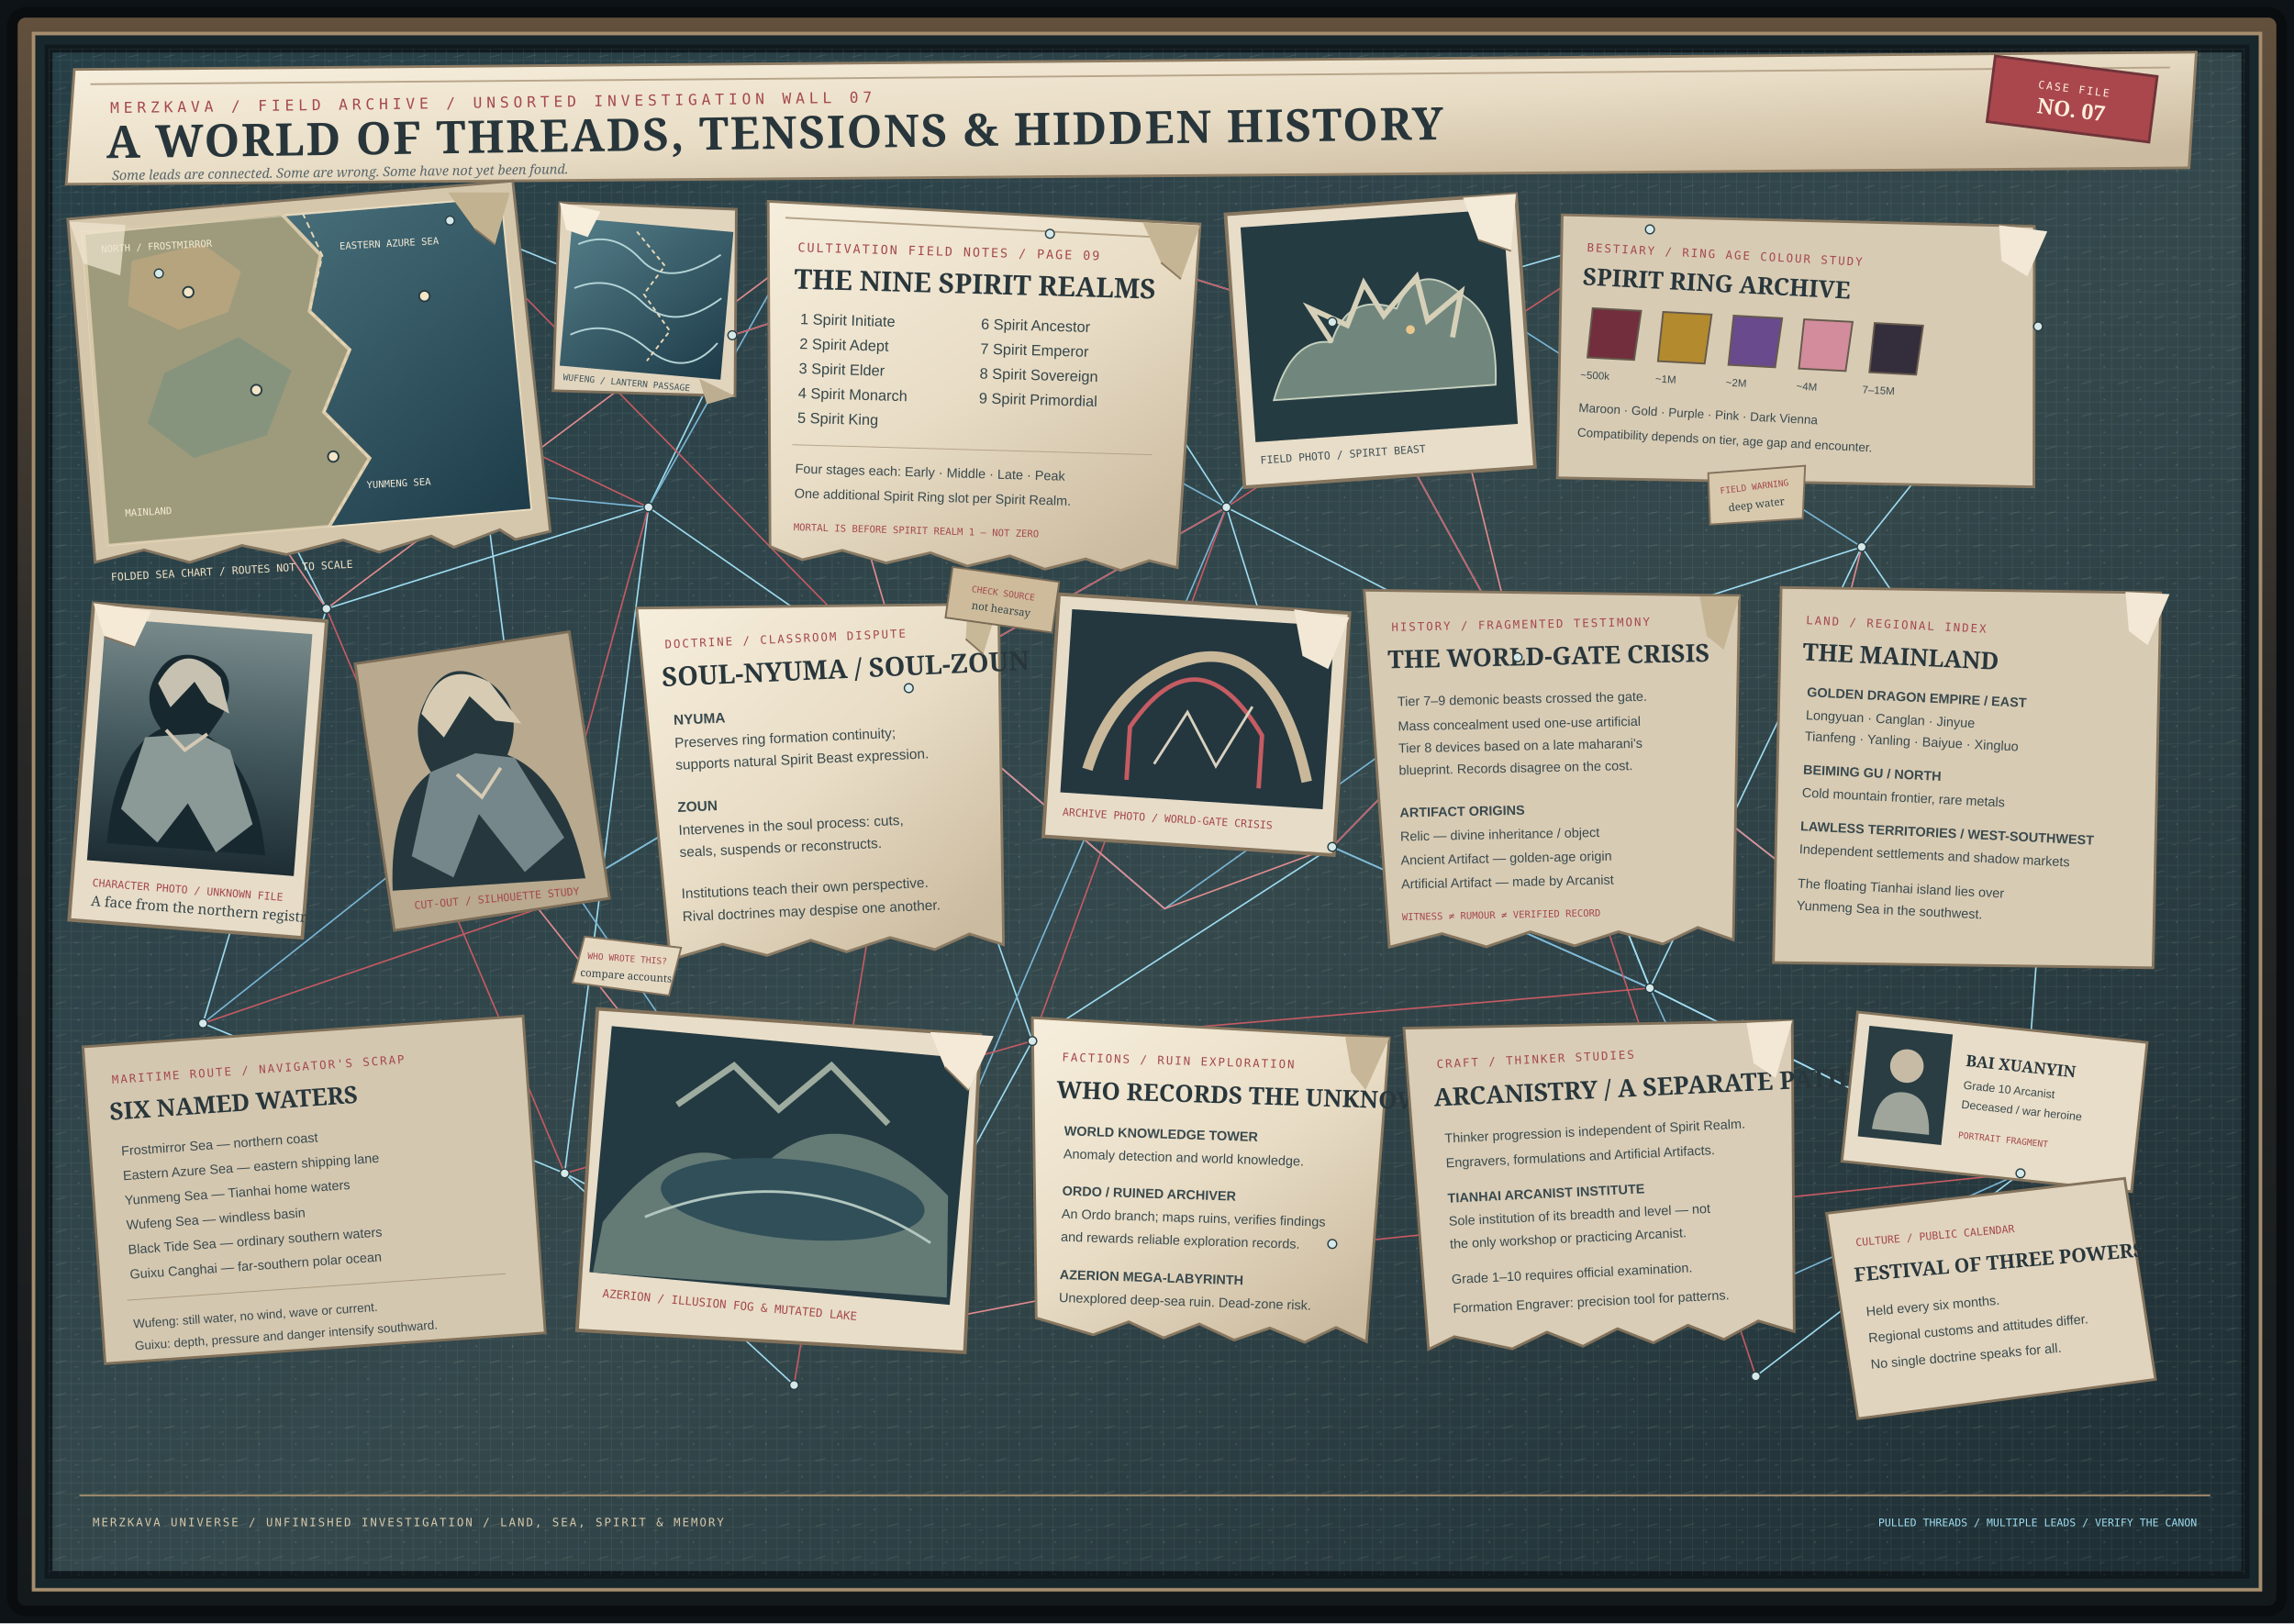
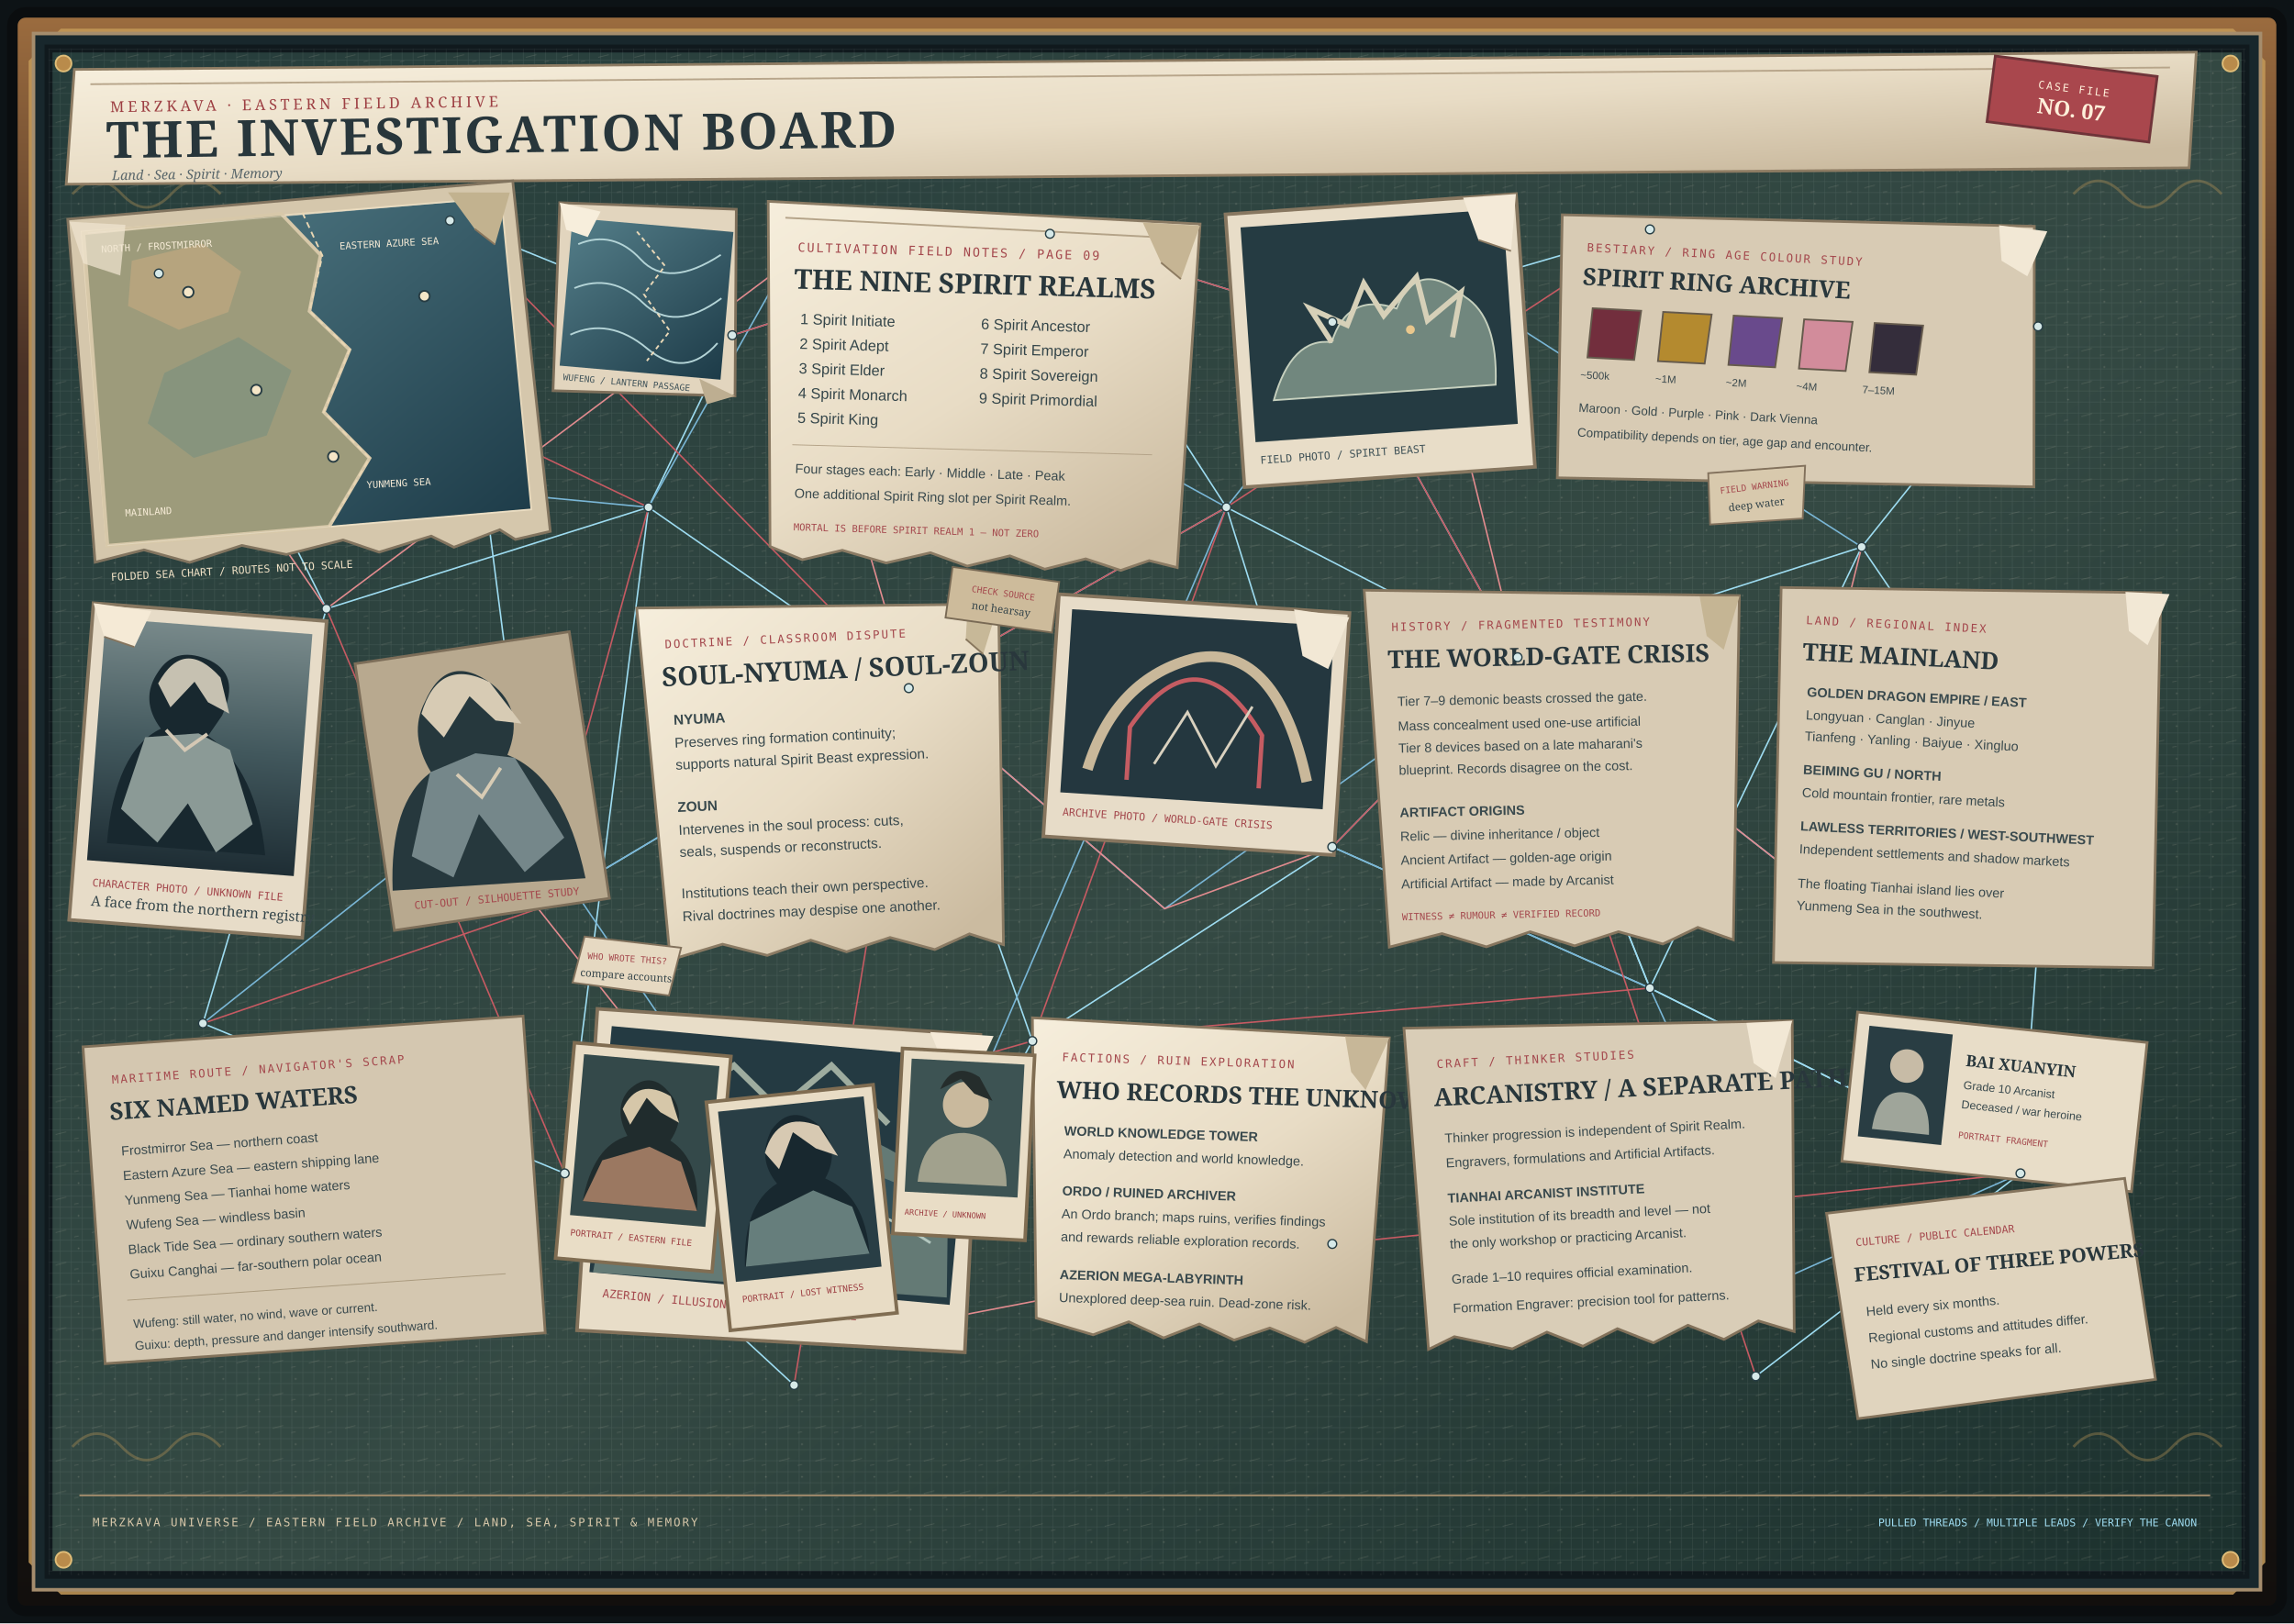
<svg xmlns="http://www.w3.org/2000/svg" width="2600" height="1840" viewBox="0 0 2600 1840" role="img" aria-labelledby="title desc">
  <defs>
    <linearGradient id="frame" x2="0" y2="1">
-       <stop stop-color="#62503D" />
-       <stop offset=".45" stop-color="#282827" />
-       <stop offset="1" stop-color="#14191C" />
+       <stop stop-color="#9A6B3E" />
+       <stop offset=".22" stop-color="#493126" />
+       <stop offset=".62" stop-color="#241D19" />
+       <stop offset="1" stop-color="#120F0D" />
    </linearGradient>
    <linearGradient id="board" x2="1" y2="1">
-       <stop stop-color="#263E46" />
-       <stop offset=".55" stop-color="#34484C" />
-       <stop offset="1" stop-color="#1C2D33" />
+       <stop stop-color="#263D3B" />
+       <stop offset=".55" stop-color="#344943" />
+       <stop offset="1" stop-color="#1B302D" />
    </linearGradient>
    <linearGradient id="aged" x2=".8" y2="1">
      <stop stop-color="#F6EEDC" />
      <stop offset=".55" stop-color="#E8DCC5" />
      <stop offset="1" stop-color="#CBBBA0" />
    </linearGradient>
    <linearGradient id="photo" x2="0" y2="1">
      <stop stop-color="#78898A" />
      <stop offset=".5" stop-color="#42585D" />
      <stop offset="1" stop-color="#1E2D34" />
    </linearGradient>
    <linearGradient id="sea" x2="1" y2="1">
      <stop stop-color="#547E89" />
      <stop offset="1" stop-color="#1D3B48" />
    </linearGradient>
    <pattern id="cloth" width="25" height="25" patternUnits="userSpaceOnUse">
      <path d="M0 6H25M0 18H25M6 0V25M18 0V25" stroke="#C8D7D0" stroke-width=".55" opacity=".13" />
    </pattern>
    <pattern id="dust" width="41" height="37" patternUnits="userSpaceOnUse">
      <circle cx="7" cy="9" r="1" fill="#EDE2CD" opacity=".18" />
      <path d="M22 28l12-3M2 33l5-1" stroke="#EDE2CD" opacity=".13" />
    </pattern>
  </defs>
  <rect width="2600" height="1840" fill="#0D1316" />
  <rect x="14" y="14" width="2572" height="1812" rx="15" fill="url(#frame)" stroke="#0A0D0F" stroke-width="12" />
+   <path d="M35 70L70 35H2530L2565 70V1770L2530 1805H70L35 1770Z" fill="none" stroke="#C49A58" stroke-width="5" opacity=".85" />
+   <path d="M48 92Q130 42 212 92T376 92M2224 92Q2306 42 2388 92T2550 92M48 1750Q130 1800 212 1750T376 1750M2224 1750Q2306 1800 2388 1750T2550 1750" fill="none" stroke="#C49A58" stroke-width="3" opacity=".65" />
  <rect x="38" y="38" width="2524" height="1764" fill="#18272C" stroke="#A58D6D" stroke-width="4" />
  <rect x="55" y="55" width="2490" height="1730" fill="url(#board)" stroke="#10191D" stroke-width="9" />
  <rect x="55" y="55" width="2490" height="1730" fill="url(#cloth)" />
  <rect x="55" y="55" width="2490" height="1730" fill="url(#dust)" />
+   <g fill="none" stroke="#C49A58" stroke-width="3" opacity=".34">
+     <path d="M82 220Q110 190 138 220Q166 250 194 220Q222 190 250 220M2350 1640Q2378 1610 2406 1640Q2434 1670 2462 1640Q2490 1610 2518 1640" />
+     <path d="M82 1640Q110 1610 138 1640Q166 1670 194 1640Q222 1610 250 1640M2350 220Q2378 190 2406 220Q2434 250 2462 220Q2490 190 2518 220" />
+   </g>
+   <g fill="#B98B4B" stroke="#E0BD78" stroke-width="2">
+     <circle cx="72" cy="72" r="9" />
+     <circle cx="2528" cy="72" r="9" />
+     <circle cx="72" cy="1768" r="9" />
+     <circle cx="2528" cy="1768" r="9" />
+   </g>
  <g transform="rotate(-.8 1280 125)">
    <path d="M85 62L2490 76L2480 207L74 192Z" fill="url(#aged)" stroke="#8E7C63" stroke-width="3" />
    <path d="M103 79L2460 93" stroke="#B7A58A" stroke-width="2" />
-     <text x="125" y="112" font-family="monospace" font-size="17" letter-spacing="5" fill="#A4484D">MERZKAVA / FIELD ARCHIVE / UNSORTED INVESTIGATION WALL 07</text>
-     <text x="120" y="163" font-family="Georgia,serif" font-size="51" font-weight="bold" letter-spacing="2" fill="#28363B">A WORLD OF THREADS, TENSIONS &amp; HIDDEN HISTORY</text>
-     <text x="126" y="188" font-family="Georgia,serif" font-size="15" font-style="italic" fill="#59666A">Some leads are connected. Some are wrong. Some have not yet been found.</text>
+     <text x="125" y="111" font-family="serif" font-size="17" letter-spacing="4" fill="#9D3F43">MERZKAVA · EASTERN FIELD ARCHIVE</text>
+     <text x="120" y="163" font-family="Georgia,serif" font-size="57" font-weight="bold" letter-spacing="3" fill="#28363B">THE INVESTIGATION BOARD</text>
+     <text x="126" y="188" font-family="serif" font-size="15" font-style="italic" fill="#59666A">Land · Sea · Spirit · Memory</text>
    <g transform="rotate(8 2350 135)">
      <rect x="2255" y="90" width="185" height="75" fill="#A9474D" stroke="#6F3439" stroke-width="3" />
      <text x="2348" y="120" text-anchor="middle" font-family="monospace" font-size="12" letter-spacing="2" fill="#FFF0DA">CASE FILE</text>
      <text x="2348" y="148" text-anchor="middle" font-family="Georgia,serif" font-size="24" font-weight="bold" fill="#FFF0DA">NO. 07</text>
    </g>
  </g>
  <g fill="none" stroke-linecap="round" stroke-linejoin="round">
    <g stroke-width="1.7">
      <g stroke="#9EDCF1">
        <path d="M180 310L510 250L830 380L1190 265L1510 365L1870 260L2310 370" />
        <path d="M180 310L370 690L735 575L1030 780L1390 575L1720 745L2110 620L2310 370" />
        <path d="M510 250L610 1030L1030 780L1170 1180L1510 960L1870 1120L2290 1330" />
        <path d="M830 380L735 575L640 1330L990 1510L1170 1180L1510 1410" />
        <path d="M1190 265L1390 575L1510 960L1720 745L1870 1120L2110 620" />
        <path d="M1510 365L1720 745L1870 1120L2290 1330" />
        <path d="M370 690L230 1160L640 1330L900 1570" />
        <path d="M2110 620L2320 930L2290 1330L1990 1560" />
      </g>
      <g stroke="#79B6D6">
        <path d="M260 530L735 575L890 300L1390 575L1610 300L2110 620" />
        <path d="M610 1030L1030 780L1320 1030L1720 745L2020 980L2320 930" />
        <path d="M230 1160L570 890L990 1510L1390 575" />
        <path d="M1510 960L1870 1120L2020 1450L2290 1330" />
      </g>
      <g stroke="#C65A62">
        <path d="M180 310L735 575L610 1030L230 1160" />
        <path d="M510 250L1030 780L1390 575L1870 260" />
        <path d="M830 380L1190 265L1510 365L1720 745L1510 960" />
        <path d="M370 690L640 1330L1170 1180L1870 1120" />
        <path d="M1030 780L900 1570" />
        <path d="M1720 745L1990 1560" />
        <path d="M1390 575L1170 1180L1510 1410L2290 1330" />
      </g>
      <g stroke="#E28B8E">
        <path d="M260 530L370 690L890 300L1190 265" />
        <path d="M890 300L1030 780L1320 1030L1510 960" />
        <path d="M1610 300L1720 745L2020 980L2110 620" />
        <path d="M570 890L610 1030L990 1510L1510 1410" />
      </g>
    </g>
  </g>
  <g transform="rotate(-3.1 330 450)">
    <path d="M88 235L594 219L615 618L575 625L558 613L505 630L480 616L420 631L380 615L315 628L265 615L205 631L154 614L98 625Z" fill="#D5C7AC" stroke="#82745F" stroke-width="3" />
    <path d="M103 250L580 237L595 592L112 607Z" fill="url(#sea)" stroke="#E8D9BC" stroke-width="2" />
    <path d="M105 252L330 242L372 291L356 354L399 400L366 469L415 524L365 599L113 607Z" fill="#9D9B7B" stroke="#D7C8A9" stroke-width="4" />
    <path d="M158 286L239 271L281 305L264 350L207 367L151 337Z" fill="#B6A47E" />
    <path d="M188 415L274 379L332 420L300 492L216 513L166 471Z" fill="#87947D" />
    <path d="M354 242L374 292L356 354L399 400L366 469L415 524L365 599" fill="none" stroke="#E9D6B3" stroke-width="2" stroke-dasharray="7 5" />
    <path d="M110 252L580 237M113 607L595 592" stroke="#F0E5D0" opacity=".5" />
    <g fill="#F5E6C7" stroke="#273C43" stroke-width="2">
      <circle cx="220" cy="325" r="6" />
      <circle cx="291" cy="440" r="6" />
      <circle cx="374" cy="520" r="6" />
      <circle cx="487" cy="344" r="6" />
    </g>
    <g font-family="monospace" font-size="11" fill="#F6EBD6">
      <text x="124" y="275">NORTH / FROSTMIRROR</text>
      <text x="394" y="286">EASTERN AZURE SEA</text>
      <text x="410" y="558">YUNMENG SEA</text>
      <text x="135" y="575">MAINLAND</text>
    </g>
    <path d="M90 238L153 245L144 302L103 286Z" fill="#F0E4D0" opacity=".72" />
    <path d="M520 228L590 232L570 290L548 271Z" fill="#C2B28F" />
    <path d="M548 271L570 290" stroke="#87755D" stroke-width="2" />
    <text x="115" y="647" font-family="monospace" font-size="12" fill="#F1E2C6">FOLDED SEA CHART / ROUTES NOT TO SCALE</text>
  </g>
  <g transform="rotate(5 690 340)">
    <path d="M625 235L825 225L842 436L636 448Z" fill="#E2D5BE" stroke="#7F705B" stroke-width="3" />
    <rect x="641" y="251" width="183" height="168" fill="url(#sea)" />
    <path d="M650 280Q688 260 722 291T812 278M650 330Q691 309 729 340T817 327M650 383Q692 359 738 391T817 378" fill="none" stroke="#B4D4D7" stroke-width="2" />
    <path d="M715 260L750 296L729 330L762 369L739 405" fill="none" stroke="#E9D8B7" stroke-width="2" stroke-dasharray="5 4" />
    <text x="646" y="435" font-family="monospace" font-size="10" fill="#41545A">WUFENG / LANTERN PASSAGE</text>
    <path d="M625 235L672 241L660 271L635 265Z" fill="#F7EEDC" />
    <path d="M800 420L842 436L811 448Z" fill="#BDAE91" />
  </g>
  <g transform="rotate(1.6 1110 435)">
    <path d="M865 235L1355 247L1340 637L1308 630L1276 642L1236 630L1190 643L1150 629L1102 642L1060 628L1010 641L960 628L915 640L878 626Z" fill="url(#aged)" stroke="#8A7A63" stroke-width="3" />
    <path d="M885 253L1335 264" stroke="#B4A388" stroke-width="2" />
    <text x="900" y="291" font-family="monospace" font-size="14" letter-spacing="2" fill="#A4484D">CULTIVATION FIELD NOTES / PAGE 09</text>
    <text x="897" y="333" font-family="Georgia,serif" font-size="31" font-weight="bold" fill="#29373C">THE NINE SPIRIT REALMS</text>
    <g font-family="Arial" font-size="17" fill="#35464A">
      <text x="905" y="373">1 Spirit Initiate</text>
      <text x="905" y="401">2 Spirit Adept</text>
      <text x="905" y="429">3 Spirit Elder</text>
      <text x="905" y="457">4 Spirit Monarch</text>
      <text x="905" y="485">5 Spirit King</text>
      <text x="1110" y="373">6 Spirit Ancestor</text>
      <text x="1110" y="401">7 Spirit Emperor</text>
      <text x="1110" y="429">8 Spirit Sovereign</text>
      <text x="1110" y="457">9 Spirit Primordial</text>
    </g>
    <path d="M900 510L1308 510" stroke="#B4A388" />
    <text x="904" y="542" font-family="Arial" font-size="15" fill="#39494D">Four stages each: Early · Middle · Late · Peak</text>
    <text x="904" y="570" font-family="Arial" font-size="15" fill="#39494D">One additional Spirit Ring slot per Spirit Realm.</text>
    <text x="904" y="607" font-family="monospace" font-size="11" fill="#A4484D">MORTAL IS BEFORE SPIRIT REALM 1 — NOT ZERO</text>
    <path d="M1290 247L1355 249L1335 310L1312 292Z" fill="#C6B594" />
    <path d="M1312 292L1335 310" stroke="#8C7A60" stroke-width="2" />
  </g>
  <g transform="rotate(-4 1580 395)">
    <rect x="1400" y="230" width="330" height="310" fill="#E8DDC8" stroke="#877760" stroke-width="4" />
    <rect x="1416" y="246" width="298" height="244" fill="#253B42" />
    <path d="M1440 444Q1465 374 1510 383Q1532 327 1586 350Q1614 293 1664 342Q1700 368 1692 444Z" fill="#71877E" stroke="#C6D0BE" stroke-width="2" />
    <path d="M1510 383L1488 343L1529 365L1551 319L1571 357L1611 316L1620 366L1660 337L1647 387" fill="none" stroke="#D6D0B8" stroke-width="6" />
    <circle cx="1600" cy="375" r="5" fill="#E9C78D" />
    <text x="1420" y="515" font-family="monospace" font-size="12" fill="#405257">FIELD PHOTO / SPIRIT BEAST</text>
    <path d="M1670 230L1730 230L1720 294L1684 279Z" fill="#F4EAD8" />
    <path d="M1684 279L1720 294" stroke="#887760" stroke-width="2" />
  </g>
  <g transform="rotate(3 1890 450)">
    <path d="M1760 250L2295 235L2310 530L1770 548Z" fill="#D8CBB4" stroke="#877760" stroke-width="3" />
    <text x="1790" y="290" font-family="monospace" font-size="13" letter-spacing="2" fill="#A4484D">BESTIARY / RING AGE COLOUR STUDY</text>
    <text x="1787" y="328" font-family="Georgia,serif" font-size="27" font-weight="bold" fill="#29373C">SPIRIT RING ARCHIVE</text>
    <g stroke="#655A4C" stroke-width="2">
      <path d="M1800 354L1855 354L1850 410L1797 410Z" fill="#722E3D" />
      <path d="M1880 354L1935 354L1930 410L1877 410Z" fill="#B48A2F" />
      <path d="M1960 354L2015 354L2010 410L1957 410Z" fill="#694A8C" />
      <path d="M2040 354L2095 354L2090 410L2037 410Z" fill="#D28C9B" />
      <path d="M2120 354L2175 354L2170 410L2117 410Z" fill="#342D3B" />
    </g>
    <g font-family="Arial" font-size="12" fill="#3B494D">
      <text x="1790" y="434">~500k</text>
      <text x="1875" y="434">~1M</text>
      <text x="1955" y="434">~2M</text>
      <text x="2035" y="434">~4M</text>
      <text x="2110" y="434">7–15M</text>
    </g>
    <text x="1790" y="472" font-family="Arial" font-size="14" fill="#39494D">Maroon · Gold · Purple · Pink · Dark Vienna</text>
    <text x="1790" y="500" font-family="Arial" font-size="14" fill="#39494D">Compatibility depends on tier, age gap and encounter.</text>
    <path d="M2255 236L2310 240L2290 292L2260 276Z" fill="#F2E8D5" />
  </g>
  <g transform="rotate(4.4 310 900)">
    <rect x="90" y="700" width="265" height="360" fill="#E7DCC8" stroke="#877760" stroke-width="4" />
    <rect x="105" y="716" width="235" height="275" fill="url(#photo)" />
    <path d="M126 970Q127 865 177 836Q150 805 169 772Q185 742 222 753Q264 766 245 816L231 840Q289 875 306 970Z" fill="#18282F" />
    <path d="M170 785Q195 730 240 773L253 813L228 802L211 780L186 811Z" fill="#C6C1B1" />
    <path d="M160 847L139 930L183 965L214 918L250 971L289 936L257 854L220 838Z" fill="#8B9A96" />
    <path d="M183 837L206 858L230 838" fill="none" stroke="#D4C8B4" stroke-width="4" />
    <text x="113" y="1020" font-family="monospace" font-size="12" fill="#A4484D">CHARACTER PHOTO / UNKNOWN FILE</text>
    <text x="113" y="1042" font-family="Georgia,serif" font-size="16" fill="#34454A">A face from the northern registry</text>
    <path d="M90 700L156 704L140 746L105 737Z" fill="#F5EAD6" />
    <path d="M105 737L140 746" stroke="#85745D" stroke-width="2" />
  </g>
  <g transform="rotate(-5 550 890)">
    <path d="M415 740L660 725L679 1030L433 1045Z" fill="#B8A98F" stroke="#7D6E59" stroke-width="3" />
    <path d="M435 1000Q440 900 490 870Q468 825 490 790Q520 735 567 776Q603 809 578 858Q640 889 654 1005Z" fill="#26383D" />
    <path d="M485 803Q510 740 565 774L597 824L568 818L541 788L508 832Z" fill="#D7CBB4" />
    <path d="M489 870L460 963L505 991L540 922L586 992L634 957L586 862L542 853Z" fill="#75878A" />
    <path d="M519 875L545 903L569 872" fill="none" stroke="#D7CBB4" stroke-width="4" />
    <text x="458" y="1023" font-family="monospace" font-size="12" fill="#A4484D">CUT-OUT / SILHOUETTE STUDY</text>
  </g>
  <g transform="rotate(-2.6 930 870)">
    <path d="M730 680L1140 694L1128 1080L1090 1066L1050 1082L1000 1066L950 1080L910 1065L860 1080L810 1065L750 1080Z" fill="url(#aged)" stroke="#8A7A63" stroke-width="3" />
    <text x="760" y="727" font-family="monospace" font-size="13" letter-spacing="2" fill="#A4484D">DOCTRINE / CLASSROOM DISPUTE</text>
    <text x="755" y="770" font-family="Georgia,serif" font-size="30" font-weight="bold" fill="#29373C">SOUL-NYUMA / SOUL-ZOUN</text>
    <g font-family="Arial" font-size="16" fill="#39494D">
      <text x="766" y="814" font-weight="bold">NYUMA</text>
      <text x="766" y="840">Preserves ring formation continuity;</text>
      <text x="766" y="865">supports natural Spirit Beast expression.</text>
      <text x="766" y="913" font-weight="bold">ZOUN</text>
      <text x="766" y="939">Intervenes in the soul process: cuts,</text>
      <text x="766" y="964">seals, suspends or reconstructs.</text>
      <text x="766" y="1011">Institutions teach their own perspective.</text>
      <text x="766" y="1037">Rival doctrines may despise one another.</text>
    </g>
    <path d="M1105 694L1140 694L1120 750L1101 732Z" fill="#C7B898" />
    <path d="M1101 732L1120 750" stroke="#87765D" stroke-width="2" />
  </g>
  <g transform="rotate(3.7 1450 840)">
    <rect x="1190" y="690" width="330" height="275" fill="#E7DCC8" stroke="#86755E" stroke-width="4" />
    <rect x="1206" y="706" width="298" height="208" fill="#24373F" />
    <path d="M1235 886Q1260 780 1350 752Q1440 730 1484 884" fill="none" stroke="#C9B89A" stroke-width="12" />
    <path d="M1280 895V835Q1350 718 1430 835V895" fill="none" stroke="#C55C62" stroke-width="5" />
    <path d="M1310 875L1344 814L1380 873L1417 803" fill="none" stroke="#D9D1BF" stroke-width="3" />
    <text x="1210" y="940" font-family="monospace" font-size="12" fill="#A4484D">ARCHIVE PHOTO / WORLD-GATE CRISIS</text>
    <path d="M1457 690L1520 695L1500 755L1470 742Z" fill="#F2E8D5" />
  </g>
  <g transform="rotate(-1.2 1740 850)">
    <path d="M1550 665L1975 680L1960 1070L1920 1055L1880 1073L1830 1058L1780 1073L1730 1056L1680 1072L1630 1056L1570 1070Z" fill="#D8CBB4" stroke="#86755E" stroke-width="3" />
    <text x="1580" y="712" font-family="monospace" font-size="13" letter-spacing="2" fill="#A4484D">HISTORY / FRAGMENTED TESTIMONY</text>
    <text x="1575" y="754" font-family="Georgia,serif" font-size="28" font-weight="bold" fill="#29373C">THE WORLD-GATE CRISIS</text>
    <g font-family="Arial" font-size="15" fill="#39494D">
      <text x="1585" y="797">Tier 7–9 demonic beasts crossed the gate.</text>
      <text x="1585" y="825">Mass concealment used one-use artificial</text>
      <text x="1585" y="850">Tier 8 devices based on a late maharani's</text>
      <text x="1585" y="875">blueprint. Records disagree on the cost.</text>
      <text x="1585" y="923" font-weight="bold">ARTIFACT ORIGINS</text>
      <text x="1585" y="950">Relic — divine inheritance / object</text>
      <text x="1585" y="977">Ancient Artifact — golden-age origin</text>
      <text x="1585" y="1004">Artificial Artifact — made by Arcanist</text>
      <text x="1585" y="1040" font-family="monospace" font-size="11" fill="#A4484D">WITNESS ≠ RUMOUR ≠ VERIFIED RECORD</text>
    </g>
    <path d="M1930 680L1975 681L1956 741L1937 725Z" fill="#C5B594" />
  </g>
  <g transform="rotate(2.8 2200 850)">
    <path d="M2010 675L2440 660L2452 1085L2022 1100Z" fill="#D8CBB4" stroke="#86755E" stroke-width="3" />
    <text x="2040" y="715" font-family="monospace" font-size="13" letter-spacing="2" fill="#A4484D">LAND / REGIONAL INDEX</text>
    <text x="2038" y="756" font-family="Georgia,serif" font-size="27" font-weight="bold" fill="#29373C">THE MAINLAND</text>
    <g font-family="Arial" font-size="15" fill="#39494D">
      <text x="2045" y="797" font-weight="bold">GOLDEN DRAGON EMPIRE / EAST</text>
      <text x="2045" y="823">Longyuan · Canglan · Jinyue</text>
      <text x="2045" y="847">Tianfeng · Yanling · Baiyue · Xingluo</text>
      <text x="2045" y="885" font-weight="bold">BEIMING GU / NORTH</text>
      <text x="2045" y="911">Cold mountain frontier, rare metals</text>
      <text x="2045" y="949" font-weight="bold">LAWLESS TERRITORIES / WEST-SOUTHWEST</text>
      <text x="2045" y="975">Independent settlements and shadow markets</text>
      <text x="2045" y="1014">The floating Tianhai island lies over</text>
      <text x="2045" y="1039">Yunmeng Sea in the southwest.</text>
    </g>
    <path d="M2400 661L2450 661L2428 720L2406 705Z" fill="#F2E8D5" />
  </g>
  <g transform="rotate(-4 480 1330)">
    <rect x="105" y="1160" width="500" height="360" fill="#D4C7B0" stroke="#81715A" stroke-width="3" />
    <text x="135" y="1204" font-family="monospace" font-size="13" letter-spacing="2" fill="#A4484D">MARITIME ROUTE / NAVIGATOR'S SCRAP</text>
    <text x="130" y="1245" font-family="Georgia,serif" font-size="27" font-weight="bold" fill="#29373C">SIX NAMED WATERS</text>
    <g font-family="Arial" font-size="15" fill="#39494D">
      <text x="140" y="1286">Frostmirror Sea — northern coast</text>
      <text x="140" y="1314">Eastern Azure Sea — eastern shipping lane</text>
      <text x="140" y="1342">Yunmeng Sea — Tianhai home waters</text>
      <text x="140" y="1370">Wufeng Sea — windless basin</text>
      <text x="140" y="1398">Black Tide Sea — ordinary southern waters</text>
      <text x="140" y="1426">Guixu Canghai — far-southern polar ocean</text>
    </g>
    <path d="M135 1450L565 1450" stroke="#AA9A7E" />
    <text x="140" y="1482" font-family="Arial" font-size="14" fill="#39494D">Wufeng: still water, no wind, wave or current.</text>
    <text x="140" y="1507" font-family="Arial" font-size="14" fill="#39494D">Guixu: depth, pressure and danger intensify southward.</text>
  </g>
  <g transform="rotate(5.2 850 1340)">
    <path d="M660 1160L1095 1150L1110 1510L670 1525Z" fill="#E8DDC8" stroke="#82715A" stroke-width="4" />
    <rect x="678" y="1178" width="410" height="280" fill="#243A42" />
    <path d="M688 1400Q770 1270 855 1330Q940 1220 1075 1335L1084 1450L682 1458Z" fill="#647A75" />
    <ellipse cx="900" cy="1355" rx="150" ry="45" fill="#304F59" />
    <path d="M735 1390Q900 1305 1060 1390" fill="none" stroke="#B2C6BE" stroke-width="3" />
    <path d="M760 1260L820 1210L875 1255L930 1200L1000 1260" fill="none" stroke="#9EAC9F" stroke-width="7" />
    <text x="695" y="1485" font-family="monospace" font-size="13" fill="#A4484D">AZERION / ILLUSION FOG &amp; MUTATED LAKE</text>
    <path d="M1038 1152L1110 1150L1087 1214L1058 1190Z" fill="#F5EAD7" />
    <path d="M1058 1190L1087 1214" stroke="#88765E" stroke-width="2" />
  </g>
  <g transform="rotate(1.8 1370 1320)">
    <path d="M1165 1160L1570 1170L1555 1515L1520 1500L1485 1518L1445 1503L1405 1518L1365 1501L1325 1518L1285 1501L1245 1517L1180 1500Z" fill="url(#aged)" stroke="#88775F" stroke-width="3" />
    <text x="1200" y="1208" font-family="monospace" font-size="13" letter-spacing="2" fill="#A4484D">FACTIONS / RUIN EXPLORATION</text>
    <text x="1195" y="1250" font-family="Georgia,serif" font-size="27" font-weight="bold" fill="#29373C">WHO RECORDS THE UNKNOWN?</text>
    <g font-family="Arial" font-size="15" fill="#39494D">
      <text x="1205" y="1292" font-weight="bold">WORLD KNOWLEDGE TOWER</text>
      <text x="1205" y="1318">Anomaly detection and world knowledge.</text>
      <text x="1205" y="1360" font-weight="bold">ORDO / RUINED ARCHIVER</text>
      <text x="1205" y="1386">An Ordo branch; maps ruins, verifies findings</text>
      <text x="1205" y="1412">and rewards reliable exploration records.</text>
      <text x="1205" y="1455" font-weight="bold">AZERION MEGA-LABYRINTH</text>
      <text x="1205" y="1481">Unexplored deep-sea ruin. Dead-zone risk.</text>
    </g>
    <path d="M1520 1170L1570 1170L1545 1230L1528 1210Z" fill="#C7B798" />
  </g>
  <g transform="rotate(-2.8 1810 1340)">
    <path d="M1600 1155L2040 1168L2025 1520L1985 1506L1945 1525L1905 1507L1865 1525L1825 1507L1785 1525L1745 1507L1705 1524L1640 1507L1610 1520Z" fill="#D9CDB7" stroke="#82715A" stroke-width="3" />
    <text x="1635" y="1202" font-family="monospace" font-size="13" letter-spacing="2" fill="#A4484D">CRAFT / THINKER STUDIES</text>
    <text x="1630" y="1245" font-family="Georgia,serif" font-size="28" font-weight="bold" fill="#29373C">ARCANISTRY / A SEPARATE PATH</text>
    <g font-family="Arial" font-size="15" fill="#39494D">
      <text x="1640" y="1287">Thinker progression is independent of Spirit Realm.</text>
      <text x="1640" y="1315">Engravers, formulations and Artificial Artifacts.</text>
      <text x="1640" y="1355" font-weight="bold">TIANHAI ARCANIST INSTITUTE</text>
      <text x="1640" y="1381">Sole institution of its breadth and level — not</text>
      <text x="1640" y="1407">the only workshop or practicing Arcanist.</text>
      <text x="1640" y="1447">Grade 1–10 requires official examination.</text>
      <text x="1640" y="1480">Formation Engraver: precision tool for patterns.</text>
    </g>
    <path d="M1988 1168L2040 1168L2018 1232L1994 1214Z" fill="#F2E8D5" />
  </g>
  <g transform="rotate(6 2220 1300)">
    <rect x="2090" y="1160" width="330" height="170" fill="#E8DDC8" stroke="#84735C" stroke-width="3" />
    <rect x="2105" y="1174" width="95" height="126" fill="#293D43" />
    <circle cx="2152" cy="1215" r="19" fill="#C7BBA6" />
    <path d="M2120 1290Q2122 1245 2152 1245Q2182 1245 2185 1290Z" fill="#9FA59A" />
    <text x="2218" y="1208" font-family="Georgia,serif" font-size="18" font-weight="bold" fill="#29373C">BAI XUANYIN</text>
    <text x="2218" y="1234" font-family="Arial" font-size="13" fill="#39494D">Grade 10 Arcanist</text>
    <text x="2218" y="1256" font-family="Arial" font-size="13" fill="#39494D">Deceased / war heroine</text>
    <text x="2218" y="1290" font-family="monospace" font-size="10" fill="#A4484D">PORTRAIT FRAGMENT</text>
  </g>
  <g transform="rotate(-5 2250 1480)">
    <path d="M2080 1360L2420 1350L2435 1580L2095 1595Z" fill="#E0D4BE" stroke="#84735C" stroke-width="3" />
    <text x="2110" y="1400" font-family="monospace" font-size="12" fill="#A4484D">CULTURE / PUBLIC CALENDAR</text>
    <text x="2105" y="1440" font-family="Georgia,serif" font-size="22" font-weight="bold" fill="#29373C">FESTIVAL OF THREE POWERS</text>
    <text x="2115" y="1480" font-family="Arial" font-size="15" fill="#39494D">Held every six months.</text>
    <text x="2115" y="1510" font-family="Arial" font-size="15" fill="#39494D">Regional customs and attitudes differ.</text>
    <text x="2115" y="1540" font-family="Arial" font-size="15" fill="#39494D">No single doctrine speaks for all.</text>
  </g>
  <g transform="rotate(8 1130 680)">
    <rect x="1075" y="650" width="122" height="58" fill="#CDBB9B" stroke="#796A55" stroke-width="2" />
    <text x="1136" y="675" text-anchor="middle" font-family="monospace" font-size="10" fill="#A4484D">CHECK SOURCE</text>
    <text x="1136" y="694" text-anchor="middle" font-family="Georgia,serif" font-size="12" fill="#35454A">not hearsay</text>
  </g>
  <g transform="rotate(-7 1990 565)">
    <path d="M1940 530L2050 535L2040 594L1935 588Z" fill="#D8C9AD" stroke="#82715C" stroke-width="2" />
    <text x="1990" y="555" text-anchor="middle" font-family="monospace" font-size="10" fill="#A4484D">FIELD WARNING</text>
    <text x="1990" y="576" text-anchor="middle" font-family="Georgia,serif" font-size="12" fill="#35454A">deep water</text>
  </g>
  <g transform="rotate(4 710 1100)">
    <path d="M660 1065L770 1070L760 1125L650 1118Z" fill="#E6D9C2" stroke="#82715C" stroke-width="2" />
    <text x="710" y="1090" text-anchor="middle" font-family="monospace" font-size="10" fill="#A4484D">WHO WROTE THIS?</text>
    <text x="710" y="1110" text-anchor="middle" font-family="Georgia,serif" font-size="12" fill="#35454A">compare accounts</text>
  </g>
+   <g transform="rotate(5 735 1370)">
+     <rect x="635" y="1190" width="178" height="245" fill="#E9DDC6" stroke="#806D52" stroke-width="4" />
+     <rect x="647" y="1202" width="154" height="183" fill="#34494A" />
+     <path d="M660 1368Q666 1305 704 1290Q685 1260 701 1238Q724 1212 748 1238Q770 1260 753 1291Q789 1310 790 1368Z" fill="#202C2D" />
+     <path d="M696 1260Q710 1222 749 1241L761 1270L739 1260L722 1245L706 1277Z" fill="#D6C7A9" />
+     <path d="M678 1320L660 1368H790L767 1314L730 1300Z" fill="#9B7861" />
+     <text x="649" y="1408" font-family="monospace" font-size="10" fill="#9D3F43">PORTRAIT / EASTERN FILE</text>
+   </g>
+   <g transform="rotate(-6 900 1430)">
+     <rect x="820" y="1240" width="190" height="260" fill="#E8DCC5" stroke="#806D52" stroke-width="4" />
+     <rect x="832" y="1252" width="166" height="194" fill="#293E45" />
+     <path d="M844 1430Q849 1360 890 1340Q870 1310 890 1279Q916 1250 945 1280Q966 1310 945 1340Q988 1364 986 1430Z" fill="#18282F" />
+     <path d="M880 1304Q899 1257 944 1280L962 1316L938 1305L914 1284L894 1324Z" fill="#D7C9B2" />
+     <path d="M855 1380L845 1430H986L972 1375L930 1352Z" fill="#667E7C" />
+     <text x="837" y="1470" font-family="monospace" font-size="10" fill="#9D3F43">PORTRAIT / LOST WITNESS</text>
+   </g>
+   <g transform="rotate(3 1050 1340)">
+     <rect x="1015" y="1190" width="150" height="210" fill="#E9DDC6" stroke="#806D52" stroke-width="4" />
+     <rect x="1026" y="1201" width="128" height="151" fill="#3D5353" />
+     <circle cx="1090" cy="1250" r="26" fill="#C9B99D" />
+     <path d="M1040 1340Q1043 1284 1090 1282Q1138 1284 1141 1340Z" fill="#A1A18D" />
+     <path d="M1060 1234Q1073 1200 1104 1218L1120 1244L1099 1237L1083 1221Z" fill="#252D2C" />
+     <text x="1027" y="1378" font-family="monospace" font-size="9" fill="#9D3F43">ARCHIVE / UNKNOWN</text>
+   </g>
  <g fill="#D6E9E8" stroke="#263C43" stroke-width="1.5">
    <circle cx="180" cy="310" r="5" />
    <circle cx="510" cy="250" r="5" />
    <circle cx="830" cy="380" r="5" />
    <circle cx="1190" cy="265" r="5" />
    <circle cx="1510" cy="365" r="5" />
    <circle cx="1870" cy="260" r="5" />
    <circle cx="2310" cy="370" r="5" />
    <circle cx="370" cy="690" r="5" />
    <circle cx="735" cy="575" r="5" />
    <circle cx="1030" cy="780" r="5" />
    <circle cx="1390" cy="575" r="5" />
    <circle cx="1720" cy="745" r="5" />
    <circle cx="2110" cy="620" r="5" />
    <circle cx="230" cy="1160" r="5" />
    <circle cx="640" cy="1330" r="5" />
    <circle cx="1170" cy="1180" r="5" />
    <circle cx="1510" cy="960" r="5" />
    <circle cx="1870" cy="1120" r="5" />
    <circle cx="2290" cy="1330" r="5" />
    <circle cx="900" cy="1570" r="5" />
    <circle cx="1510" cy="1410" r="5" />
    <circle cx="1990" cy="1560" r="5" />
  </g>
  <path d="M90 1695L2505 1695" stroke="#A58D6D" stroke-width="2" />
-   <text x="105" y="1730" font-family="monospace" font-size="13" letter-spacing="2" fill="#D7C7A9">MERZKAVA UNIVERSE / UNFINISHED INVESTIGATION / LAND, SEA, SPIRIT &amp; MEMORY</text>
+   <text x="105" y="1730" font-family="monospace" font-size="13" letter-spacing="2" fill="#D7C7A9">MERZKAVA UNIVERSE / EASTERN FIELD ARCHIVE / LAND, SEA, SPIRIT &amp; MEMORY</text>
  <text x="2490" y="1730" text-anchor="end" font-family="monospace" font-size="12" fill="#9EDCF1">PULLED THREADS / MULTIPLE LEADS / VERIFY THE CANON</text>
</svg>
